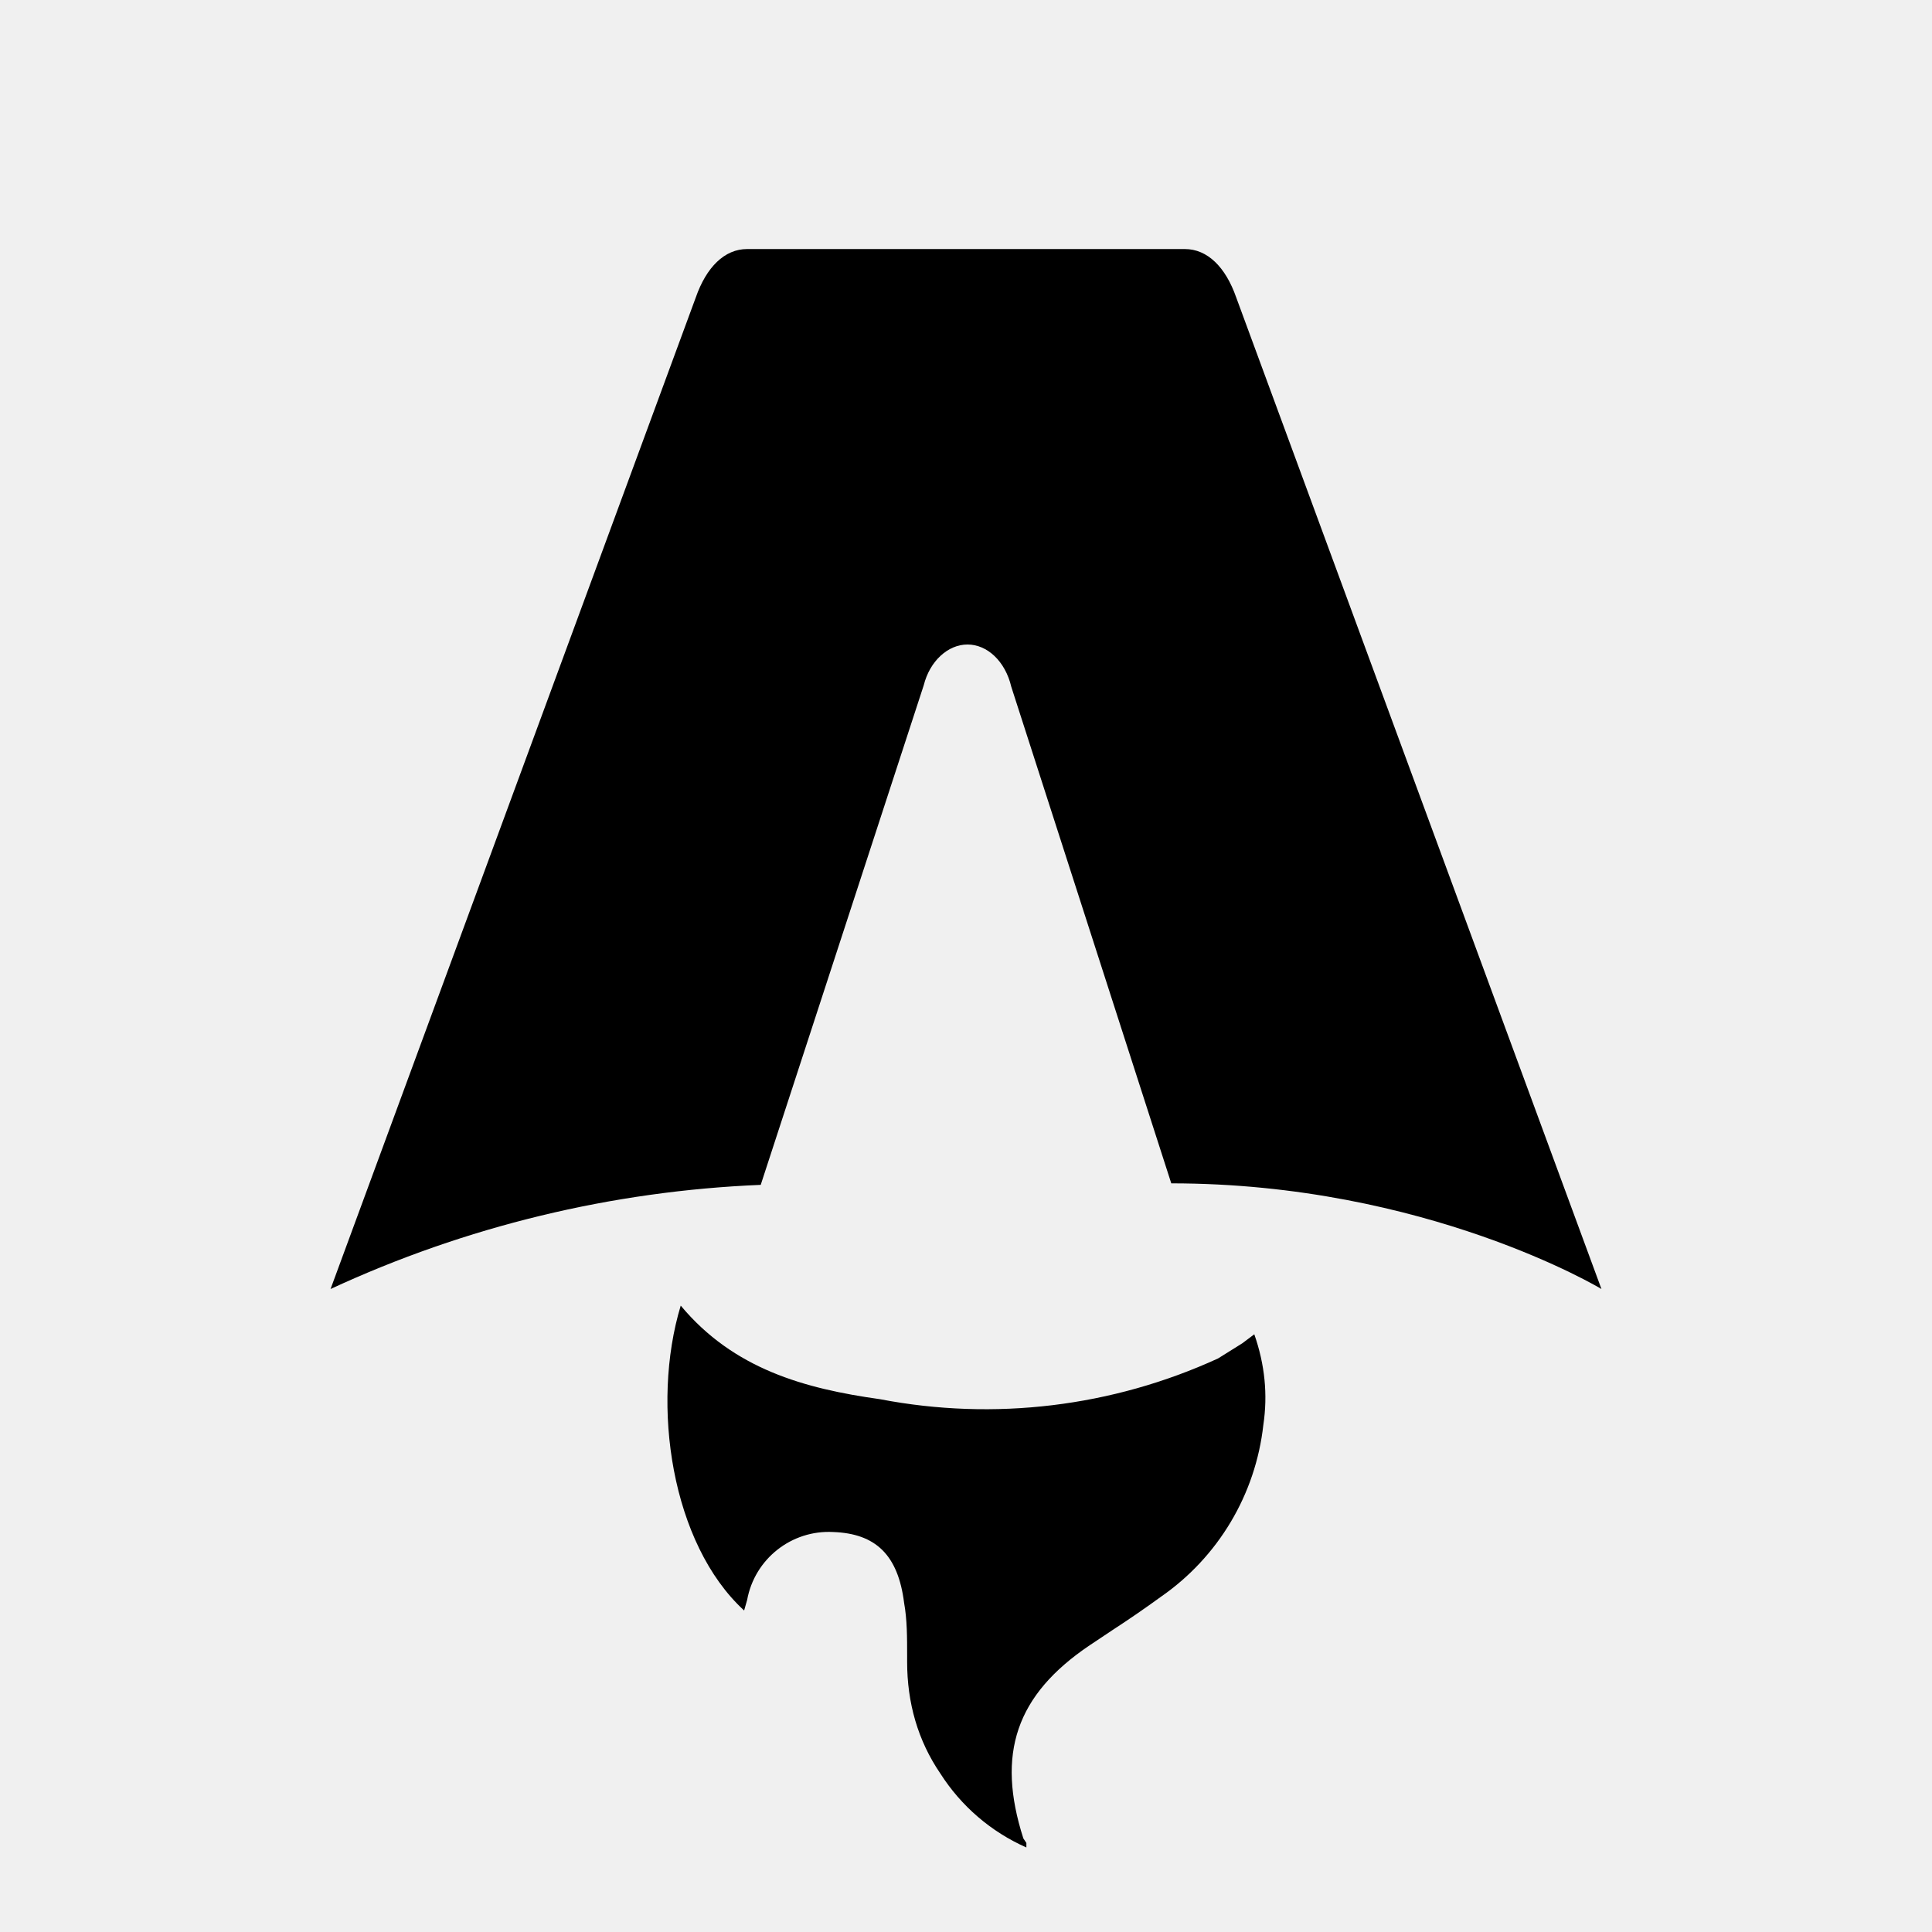
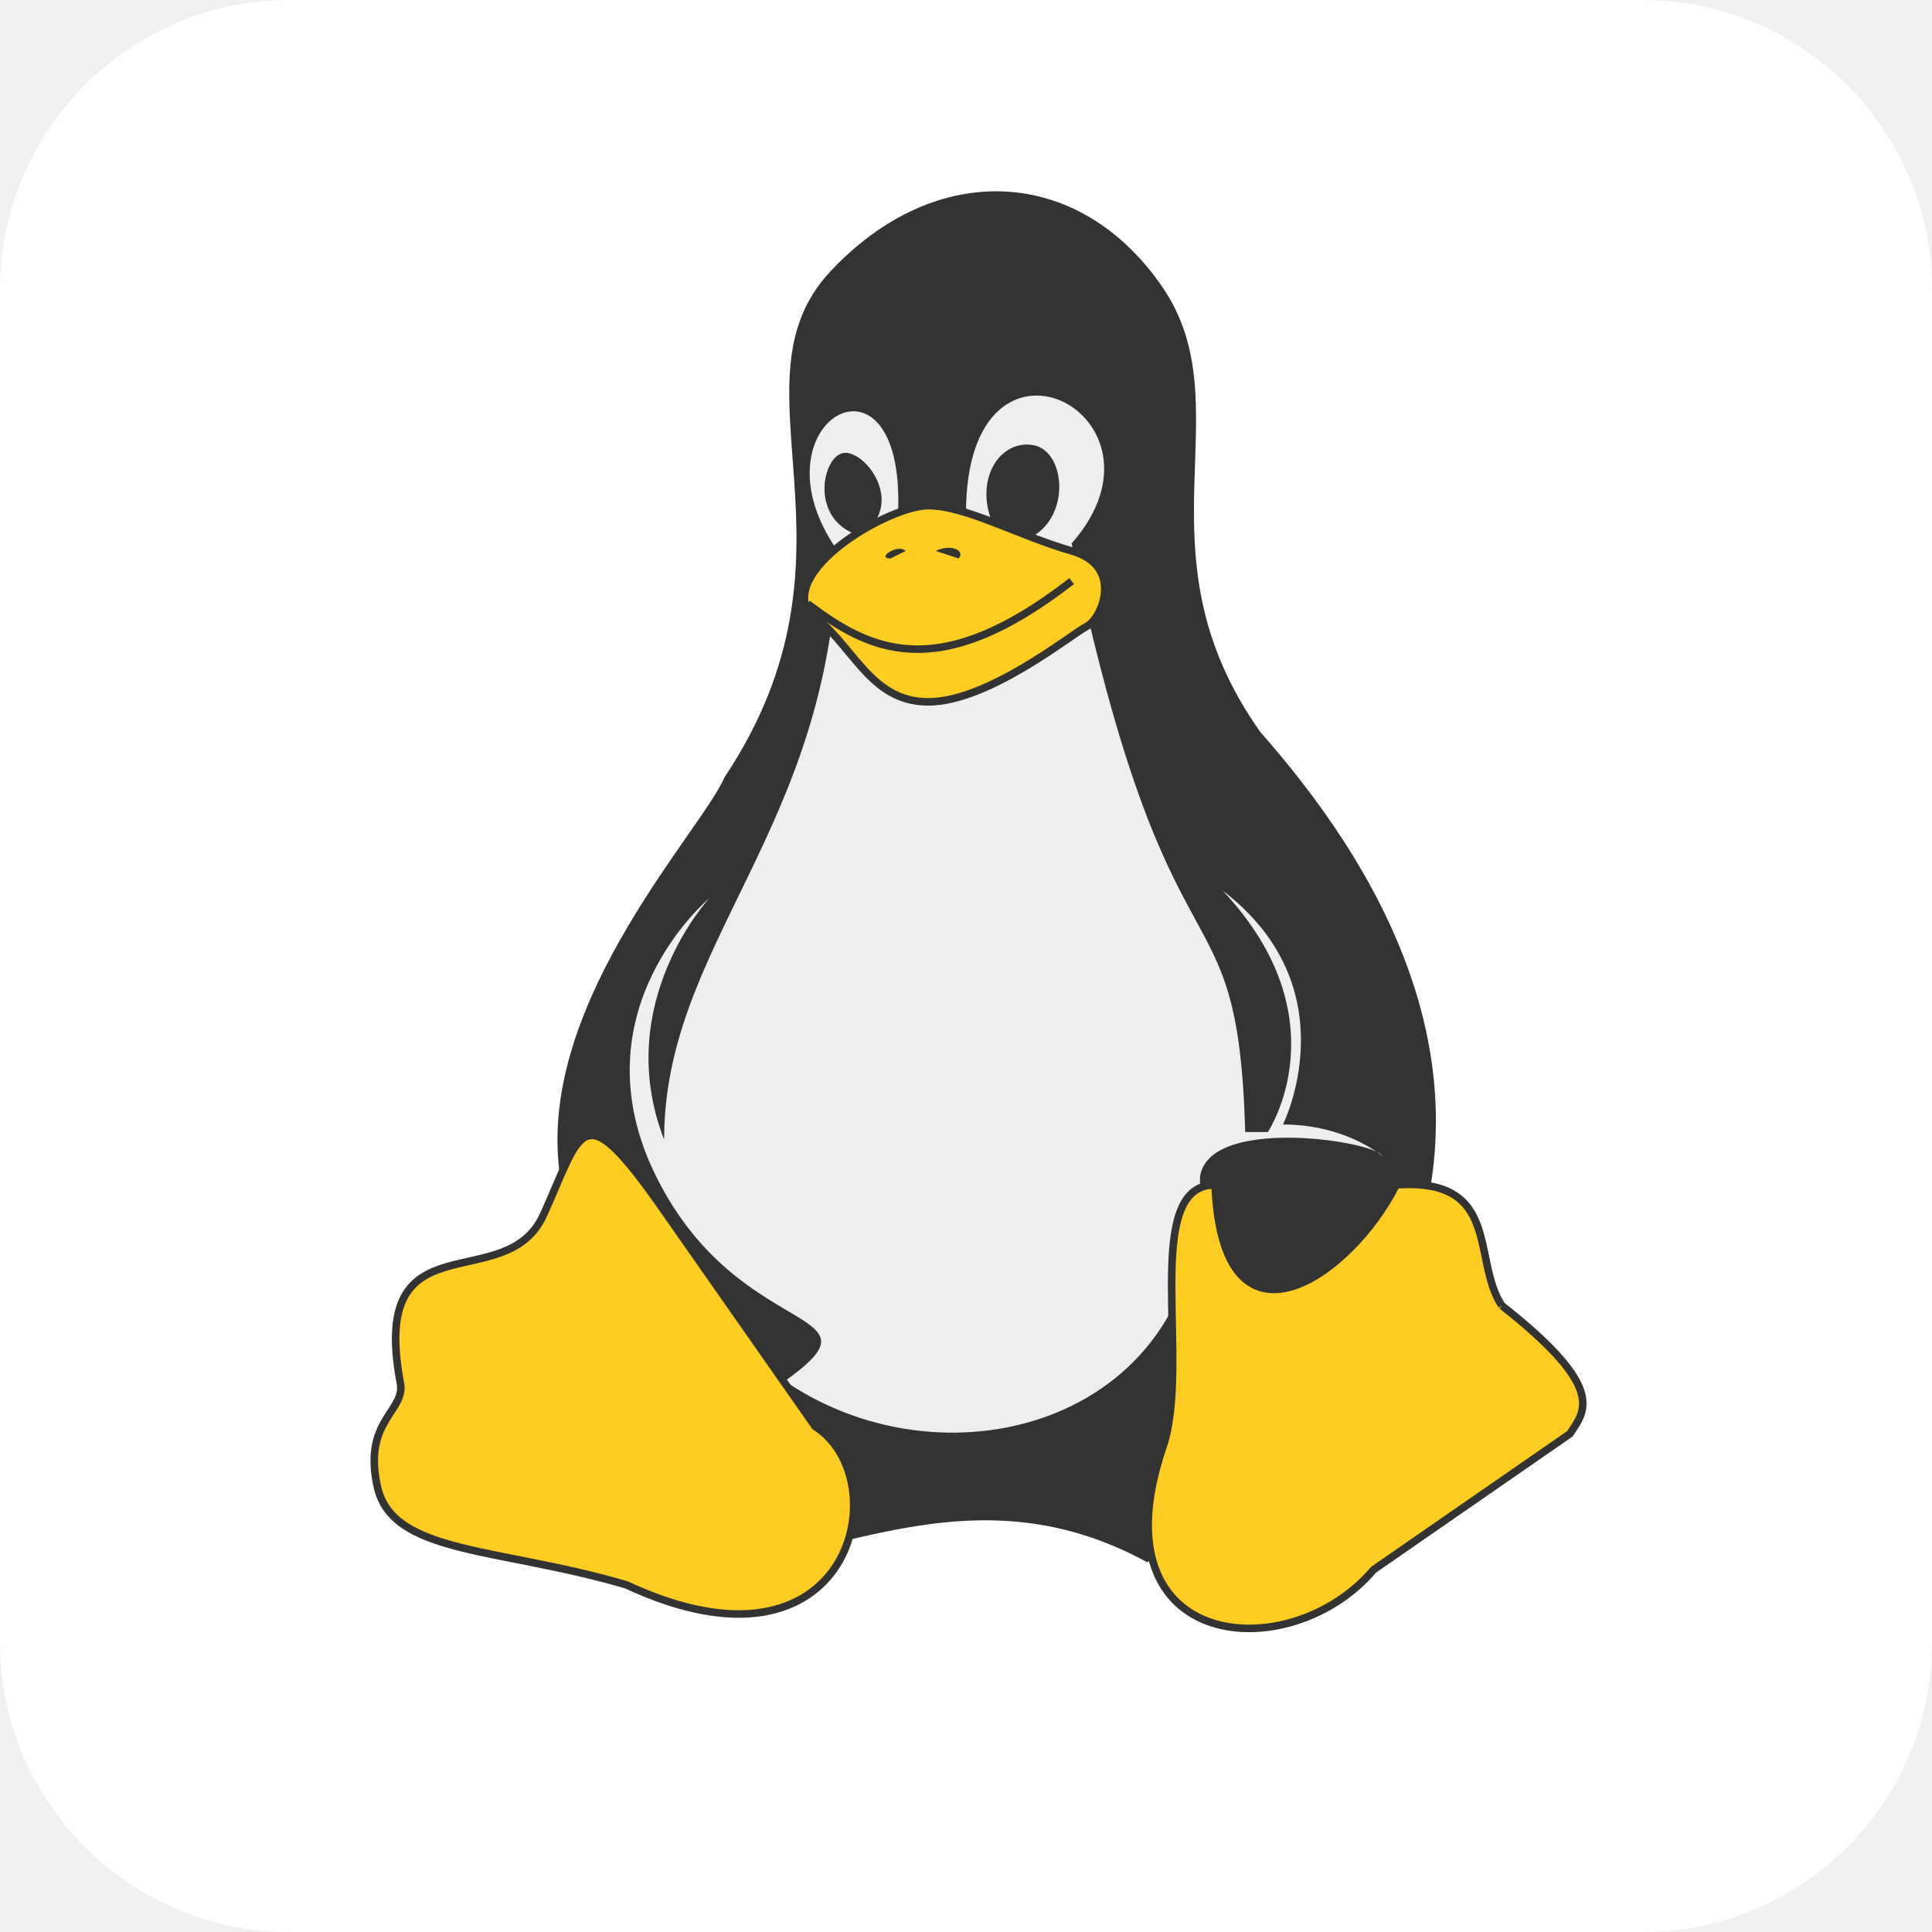
- <svg xmlns="http://www.w3.org/2000/svg" fill="none" viewBox="0 0 128 128">
-   <path d="M50.4 78.5a75.1 75.1 0 0 0-28.5 6.9l24.2-65.7c.7-2 1.9-3.2 3.4-3.2h29c1.5 0 2.7 1.2 3.4 3.2l24.2 65.7s-11.6-7-28.5-7L67 45.5c-.4-1.7-1.6-2.8-2.9-2.8-1.3 0-2.5 1.1-2.9 2.7L50.4 78.5Zm-1.1 28.2Zm-4.2-20.2c-2 6.6-.6 15.8 4.2 20.2a17.5 17.5 0 0 1 .2-.7 5.5 5.5 0 0 1 5.7-4.5c2.8.1 4.3 1.5 4.7 4.7.2 1.1.2 2.3.2 3.5v.4c0 2.7.7 5.2 2.2 7.4a13 13 0 0 0 5.7 4.9v-.3l-.2-.3c-1.8-5.6-.5-9.5 4.4-12.8l1.5-1a73 73 0 0 0 3.2-2.2 16 16 0 0 0 6.8-11.4c.3-2 .1-4-.6-6l-.8.6-1.6 1a37 37 0 0 1-22.4 2.7c-5-.7-9.7-2-13.2-6.2Z" />
-   <style>
-         path { fill: #000; }
-         @media (prefers-color-scheme: dark) {
-             path { fill: #FFF; }
-         }
-     </style>
+ <svg xmlns="http://www.w3.org/2000/svg" aria-label="Linux" role="img" viewBox="0 0 512 512" fill="#333">
+   <rect width="512" height="512" rx="15%" fill="#fff" />
+   <g transform="matrix(2 0 0 2 256 256)">
+     <path d="M-32-25c-3 7-24 29-22 51 8 92 36 30 78 53 0 0 75-42 15-110-17-24-2-43-13-59s-30-17-44-2 6 37-14 67" />
+     <path d="M42 21s9-18-8-31c16 17 6 32 6 32h-3C36-13 27 6 14-56 29-73 0-88 0-60h-9c1-24-20-12-8 5-1 37-23 52-23 78-7-18 6-32 6-32s-18 15-7 37 31 17 17 27c22 15 56 5 55-27 1-8 22-5 24-3s-3-4-13-4m-56-78c-7-2-5-11-2-11s8 7 2 11m19 1c-5-7-1-14 4-13s5 13-4 13" fill="#eee" />
+     <g fill="#fc2" stroke="#333" stroke-width="1">
+       <path d="M-41 31l21 30c11 7 5 35-25 21-17-5-31-4-33-13s4-10 3-14c-4-22 14-11 19-22s5-16 15-2M71 45c-4-6 0-17-14-16-6 12-23 24-24 0-10 0-3 24-7 35-9 27 17 29 28 16l26-18c2-3 5-6-9-17m-92-92c-3-6 11-14 16-14s12 4 19 6 4 9 2 10S3-35-5-35s-10-8-16-12" />
+       <path d="M-21-48c8 6 17 11 35-3" />
+     </g>
+     <path d="M-10-54c-2 0 1-2 2-1m7 1c1-1-1-2-3-1" />
+   </g>
</svg>
